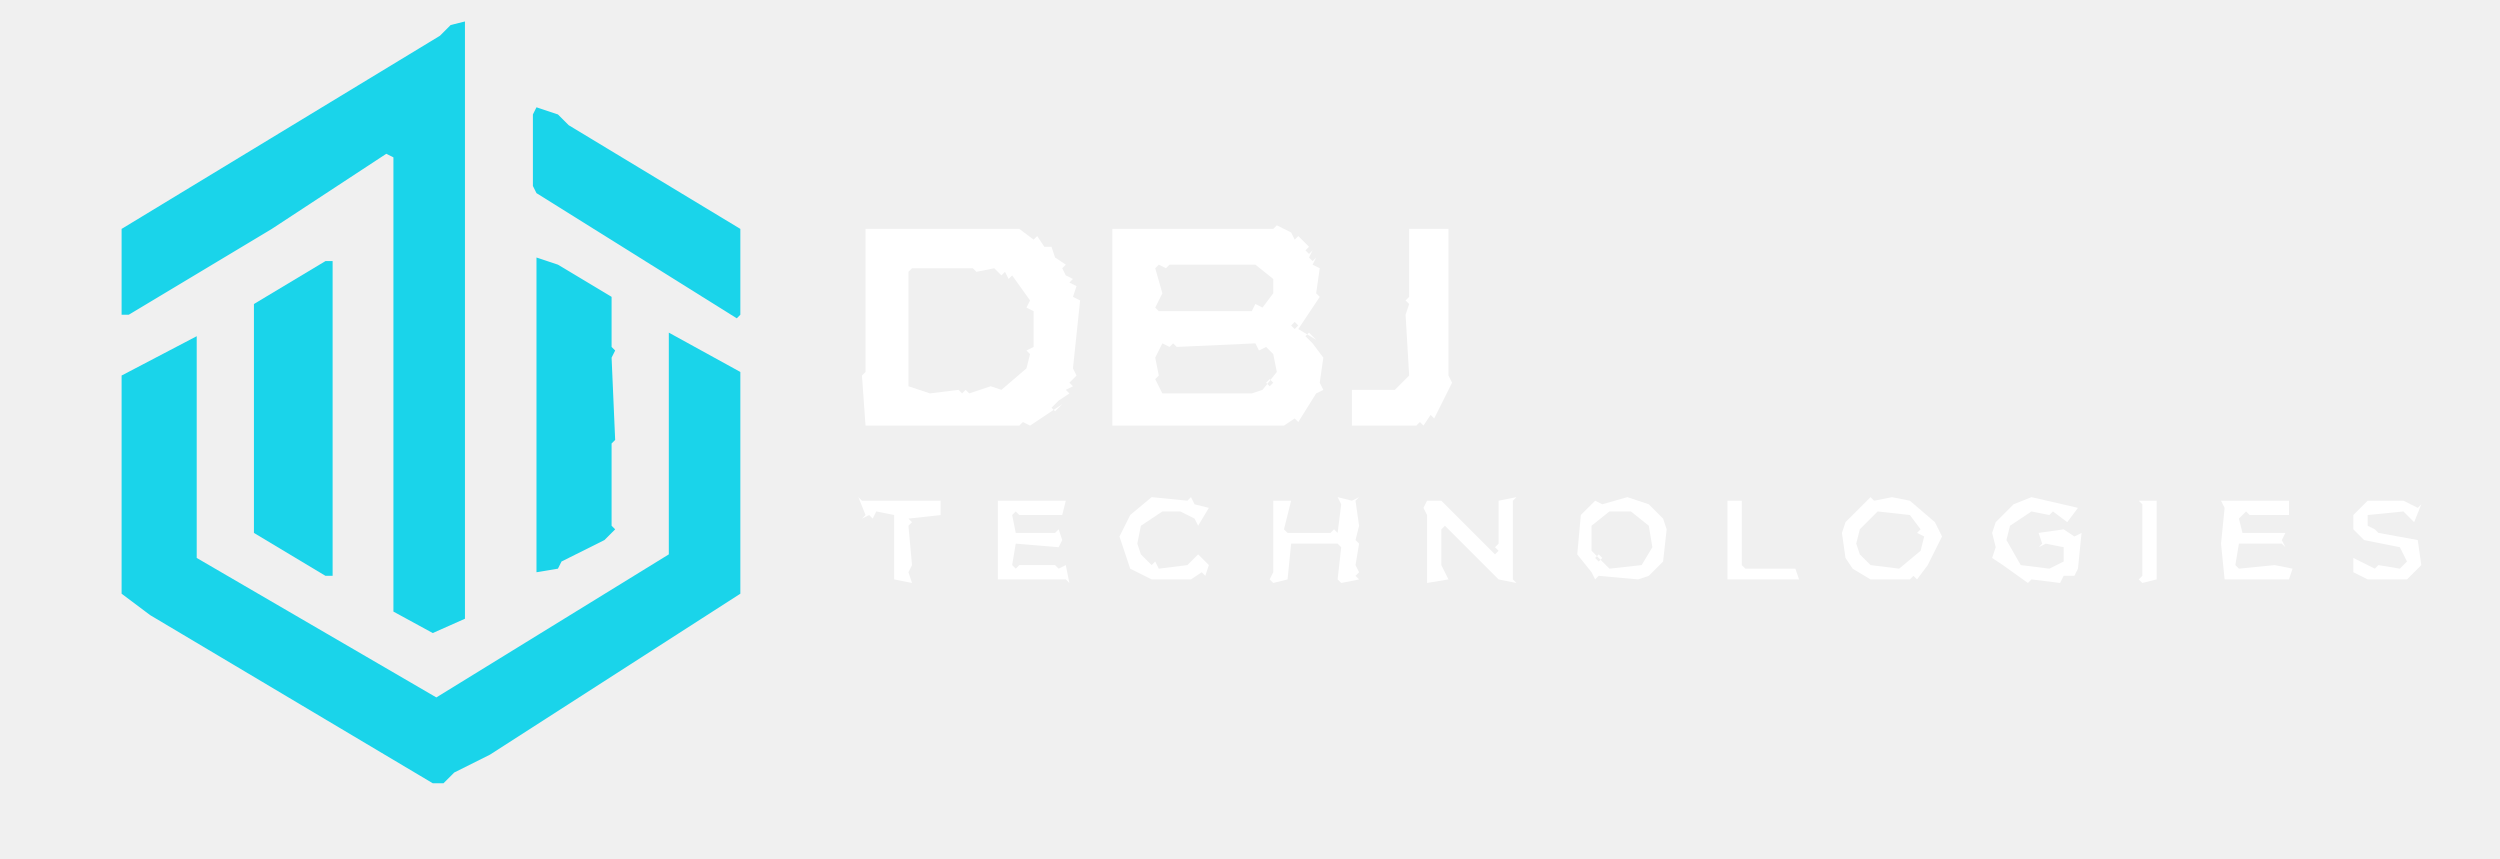
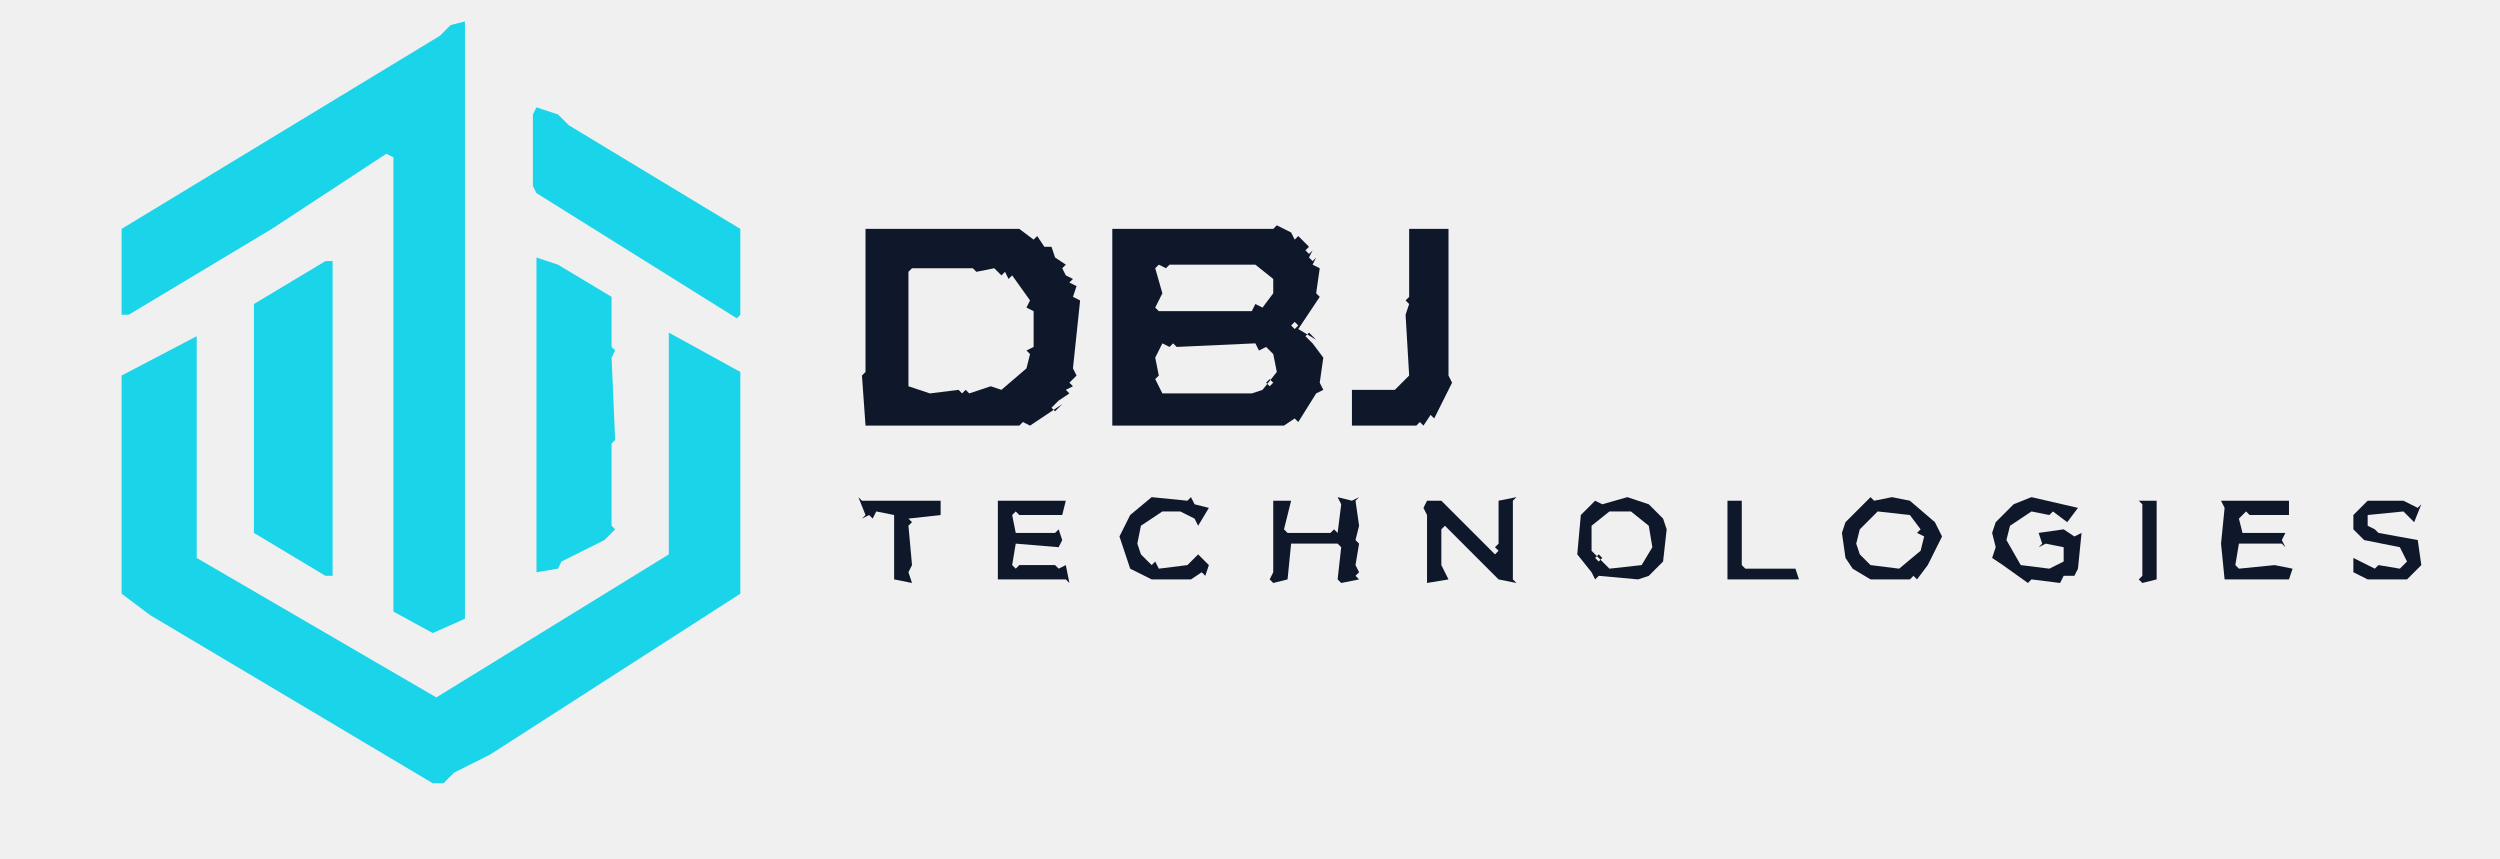
<svg xmlns="http://www.w3.org/2000/svg" viewBox="0 0 699 240" role="img" aria-labelledby="title desc">
  <path d="M 207 104 L 187 93 L 187 155 L 122 195 L 55 156 L 55 94 L 34 105 L 34 166 L 42 172 L 121 219 L 124 219 L 127 216 L 137 211 L 207 166 Z M 91 73 L 71 85 L 71 149 L 91 161 L 93 161 L 93 73 Z M 150 72 L 150 160 L 156 159 L 157 157 L 169 151 L 172 148 L 171 147 L 171 124 L 172 123 L 171 100 L 172 98 L 171 97 L 171 83 L 156 74 Z M 150 30 L 149 32 L 149 52 L 150 54 L 206 89 L 207 88 L 207 64 L 159 35 L 156 32 Z M 130 6 L 126 7 L 123 10 L 34 64 L 34 88 L 36 88 L 76 64 L 108 43 L 110 44 L 110 171 L 121 177 L 130 173 Z" fill="#1AD4EA" fill-rule="evenodd" />
-   <path d="M 662 140 L 658 144 L 658 148 L 661 151 L 671 153 L 673 157 L 671 159 L 665 158 L 664 159 L 658 156 L 658 160 L 662 162 L 673 162 L 677 158 L 676 151 L 665 149 L 664 148 L 665 147 L 664 148 L 662 147 L 662 144 L 672 143 L 675 146 L 677 141 L 676 142 L 672 140 Z M 621 140 L 622 142 L 621 152 L 622 162 L 640 162 L 641 159 L 636 158 L 626 159 L 625 158 L 626 152 L 638 152 L 639 153 L 638 151 L 639 149 L 627 149 L 626 145 L 628 143 L 629 144 L 640 144 L 640 140 Z M 603 140 L 598 140 L 599 141 L 599 161 L 598 162 L 599 163 L 603 162 Z M 483 140 L 483 162 L 503 162 L 502 159 L 488 159 L 487 158 L 487 140 Z M 279 140 L 279 162 L 278 163 L 279 162 L 298 162 L 299 163 L 298 158 L 296 159 L 295 158 L 285 158 L 284 159 L 283 158 L 284 152 L 296 153 L 297 151 L 296 148 L 295 149 L 284 149 L 283 144 L 284 143 L 285 144 L 297 144 L 298 140 Z M 563 141 L 558 146 L 557 149 L 558 153 L 557 156 L 560 158 L 559 159 L 560 158 L 567 163 L 568 162 L 576 163 L 577 161 L 580 161 L 581 159 L 582 160 L 581 159 L 582 149 L 580 150 L 577 148 L 570 149 L 571 152 L 570 153 L 572 152 L 577 153 L 577 157 L 573 159 L 565 158 L 561 151 L 562 147 L 568 143 L 573 144 L 574 143 L 578 146 L 581 142 L 568 139 Z M 523 139 L 516 146 L 515 149 L 516 156 L 518 159 L 523 162 L 534 162 L 535 161 L 536 162 L 539 158 L 540 159 L 539 158 L 543 150 L 541 146 L 534 140 L 529 139 L 524 140 Z M 525 143 L 534 144 L 537 148 L 536 149 L 538 150 L 537 154 L 531 159 L 523 158 L 520 155 L 519 152 L 520 148 Z M 461 141 L 455 139 L 448 141 L 446 140 L 442 144 L 441 155 L 445 160 L 444 161 L 445 160 L 446 162 L 447 161 L 458 162 L 461 161 L 465 157 L 466 148 L 465 145 Z M 446 156 L 447 155 L 448 156 L 447 157 Z M 445 147 L 450 143 L 456 143 L 461 147 L 462 153 L 459 158 L 450 159 L 445 154 Z M 424 139 L 419 140 L 419 152 L 417 154 L 403 140 L 399 140 L 398 142 L 399 144 L 399 163 L 405 162 L 403 158 L 403 148 L 404 147 L 415 158 L 414 159 L 415 158 L 419 162 L 424 163 L 423 162 L 423 140 Z M 417 154 L 418 153 L 419 154 L 418 155 Z M 380 139 L 378 140 L 374 139 L 375 141 L 374 149 L 373 148 L 372 149 L 360 149 L 359 148 L 361 140 L 356 140 L 356 160 L 355 162 L 356 163 L 360 162 L 361 152 L 374 152 L 375 153 L 374 162 L 375 163 L 380 162 L 379 161 L 380 160 L 379 158 L 380 152 L 379 151 L 380 147 L 379 140 Z M 316 144 L 313 150 L 316 159 L 322 162 L 333 162 L 336 160 L 337 161 L 338 158 L 335 155 L 332 158 L 324 159 L 323 157 L 322 158 L 319 155 L 318 152 L 319 147 L 325 143 L 330 143 L 334 145 L 335 147 L 338 142 L 334 141 L 333 139 L 332 140 L 322 139 Z M 240 139 L 242 144 L 241 145 L 243 144 L 244 145 L 245 143 L 250 144 L 250 162 L 255 163 L 254 160 L 255 158 L 254 147 L 255 146 L 254 145 L 263 144 L 263 140 L 241 140 Z M 405 64 L 394 64 L 394 83 L 393 84 L 394 85 L 393 88 L 394 105 L 393 106 L 392 105 L 393 106 L 390 109 L 378 109 L 378 119 L 396 119 L 397 118 L 398 119 L 400 116 L 401 117 L 406 107 L 405 105 Z M 367 70 L 363 66 L 362 67 L 361 65 L 357 63 L 356 64 L 311 64 L 311 119 L 359 119 L 362 117 L 363 118 L 368 110 L 370 109 L 369 107 L 370 100 L 367 96 L 368 95 L 363 92 L 369 83 L 368 82 L 369 75 L 367 74 L 368 72 L 367 73 L 366 72 Z M 354 107 L 355 106 L 356 107 L 355 108 Z M 323 100 L 325 96 L 327 97 L 328 96 L 329 97 L 351 96 L 352 98 L 354 97 L 356 99 L 357 104 L 353 109 L 350 110 L 325 110 L 323 106 L 324 105 Z M 366 95 L 367 94 L 368 95 L 367 96 Z M 365 94 L 366 93 L 367 94 L 366 95 Z M 361 91 L 362 90 L 363 91 L 362 92 Z M 323 75 L 324 74 L 326 75 L 327 74 L 351 74 L 356 78 L 356 82 L 353 86 L 351 85 L 350 87 L 324 87 L 323 86 L 325 82 Z M 365 70 L 366 69 L 367 70 L 366 71 Z M 241 63 L 242 64 L 242 104 L 241 105 L 242 119 L 285 119 L 286 118 L 288 119 L 297 113 L 296 112 L 299 110 L 298 109 L 300 108 L 299 107 L 301 105 L 300 103 L 302 84 L 300 83 L 301 80 L 299 79 L 300 78 L 298 77 L 297 75 L 298 74 L 295 72 L 294 69 L 292 69 L 290 66 L 289 67 L 285 64 L 242 64 Z M 294 114 L 295 113 L 296 114 L 295 115 Z M 295 113 L 296 112 L 297 113 L 296 114 Z M 254 76 L 255 75 L 272 75 L 273 76 L 278 75 L 280 77 L 281 76 L 282 78 L 283 77 L 288 84 L 287 86 L 289 87 L 289 97 L 287 98 L 288 99 L 287 103 L 280 109 L 277 108 L 271 110 L 270 109 L 269 110 L 268 109 L 260 110 L 254 108 Z" fill="#FFFFFF" fill-rule="evenodd" />
+   <path d="M 662 140 L 658 144 L 658 148 L 661 151 L 671 153 L 673 157 L 671 159 L 665 158 L 664 159 L 658 156 L 658 160 L 662 162 L 673 162 L 677 158 L 676 151 L 665 149 L 664 148 L 665 147 L 664 148 L 662 147 L 662 144 L 672 143 L 675 146 L 677 141 L 676 142 L 672 140 Z M 621 140 L 622 142 L 621 152 L 622 162 L 640 162 L 641 159 L 636 158 L 626 159 L 625 158 L 626 152 L 638 152 L 639 153 L 638 151 L 639 149 L 627 149 L 626 145 L 628 143 L 629 144 L 640 144 L 640 140 Z M 603 140 L 598 140 L 599 141 L 599 161 L 598 162 L 599 163 L 603 162 Z M 483 140 L 483 162 L 503 162 L 502 159 L 488 159 L 487 158 L 487 140 Z M 279 140 L 279 162 L 278 163 L 279 162 L 298 162 L 299 163 L 298 158 L 296 159 L 295 158 L 285 158 L 284 159 L 283 158 L 284 152 L 296 153 L 297 151 L 296 148 L 295 149 L 284 149 L 283 144 L 284 143 L 285 144 L 297 144 L 298 140 Z M 563 141 L 558 146 L 557 149 L 558 153 L 557 156 L 560 158 L 559 159 L 560 158 L 567 163 L 568 162 L 576 163 L 577 161 L 580 161 L 581 159 L 582 160 L 581 159 L 582 149 L 580 150 L 577 148 L 570 149 L 571 152 L 570 153 L 572 152 L 577 153 L 577 157 L 573 159 L 565 158 L 561 151 L 562 147 L 568 143 L 573 144 L 574 143 L 578 146 L 581 142 L 568 139 Z M 523 139 L 516 146 L 515 149 L 516 156 L 518 159 L 523 162 L 534 162 L 535 161 L 536 162 L 539 158 L 540 159 L 539 158 L 543 150 L 541 146 L 534 140 L 529 139 L 524 140 Z M 525 143 L 534 144 L 537 148 L 536 149 L 538 150 L 537 154 L 531 159 L 523 158 L 520 155 L 519 152 L 520 148 Z M 461 141 L 455 139 L 448 141 L 446 140 L 442 144 L 441 155 L 445 160 L 444 161 L 445 160 L 446 162 L 447 161 L 458 162 L 461 161 L 465 157 L 466 148 L 465 145 Z M 446 156 L 447 155 L 448 156 L 447 157 Z M 445 147 L 450 143 L 456 143 L 461 147 L 462 153 L 459 158 L 450 159 L 445 154 Z M 424 139 L 419 140 L 419 152 L 417 154 L 403 140 L 399 140 L 398 142 L 399 144 L 399 163 L 405 162 L 403 158 L 403 148 L 404 147 L 415 158 L 414 159 L 415 158 L 419 162 L 424 163 L 423 162 L 423 140 Z M 417 154 L 418 153 L 419 154 L 418 155 Z M 380 139 L 378 140 L 374 139 L 375 141 L 374 149 L 373 148 L 372 149 L 360 149 L 359 148 L 361 140 L 356 140 L 356 160 L 355 162 L 356 163 L 360 162 L 361 152 L 374 152 L 375 153 L 374 162 L 375 163 L 380 162 L 379 161 L 380 160 L 379 158 L 380 152 L 379 151 L 380 147 L 379 140 Z M 316 144 L 313 150 L 316 159 L 322 162 L 333 162 L 336 160 L 337 161 L 338 158 L 335 155 L 332 158 L 324 159 L 323 157 L 322 158 L 319 155 L 318 152 L 319 147 L 325 143 L 330 143 L 334 145 L 335 147 L 338 142 L 334 141 L 333 139 L 332 140 L 322 139 Z M 240 139 L 242 144 L 241 145 L 243 144 L 244 145 L 245 143 L 250 144 L 250 162 L 255 163 L 254 160 L 255 158 L 254 147 L 255 146 L 254 145 L 263 144 L 263 140 L 241 140 Z M 405 64 L 394 64 L 394 83 L 393 84 L 394 85 L 393 88 L 394 105 L 393 106 L 392 105 L 393 106 L 390 109 L 378 109 L 378 119 L 396 119 L 397 118 L 398 119 L 400 116 L 401 117 L 406 107 L 405 105 Z M 367 70 L 363 66 L 362 67 L 361 65 L 357 63 L 356 64 L 311 64 L 311 119 L 359 119 L 362 117 L 363 118 L 368 110 L 370 109 L 369 107 L 370 100 L 367 96 L 368 95 L 363 92 L 369 83 L 368 82 L 369 75 L 367 74 L 368 72 L 367 73 L 366 72 Z M 354 107 L 355 106 L 356 107 L 355 108 Z M 323 100 L 325 96 L 327 97 L 328 96 L 329 97 L 351 96 L 352 98 L 354 97 L 356 99 L 357 104 L 353 109 L 350 110 L 325 110 L 323 106 L 324 105 Z M 366 95 L 367 94 L 368 95 L 367 96 Z M 365 94 L 366 93 L 367 94 L 366 95 Z M 361 91 L 362 90 L 363 91 L 362 92 Z M 323 75 L 324 74 L 326 75 L 327 74 L 351 74 L 356 78 L 356 82 L 353 86 L 351 85 L 350 87 L 324 87 L 323 86 L 325 82 Z M 365 70 L 366 69 L 367 70 L 366 71 Z M 241 63 L 242 64 L 242 104 L 241 105 L 242 119 L 285 119 L 286 118 L 288 119 L 297 113 L 296 112 L 299 110 L 298 109 L 300 108 L 299 107 L 301 105 L 300 103 L 302 84 L 300 83 L 301 80 L 299 79 L 300 78 L 298 77 L 297 75 L 298 74 L 295 72 L 294 69 L 292 69 L 290 66 L 289 67 L 285 64 L 242 64 Z M 294 114 L 295 113 L 296 114 L 295 115 Z M 295 113 L 296 112 L 297 113 L 296 114 Z M 254 76 L 255 75 L 272 75 L 273 76 L 278 75 L 280 77 L 281 76 L 282 78 L 283 77 L 288 84 L 287 86 L 289 87 L 289 97 L 287 98 L 288 99 L 287 103 L 280 109 L 277 108 L 271 110 L 270 109 L 269 110 L 268 109 L 260 110 L 254 108 Z" fill="#0f172a" fill-rule="evenodd" />
</svg>
